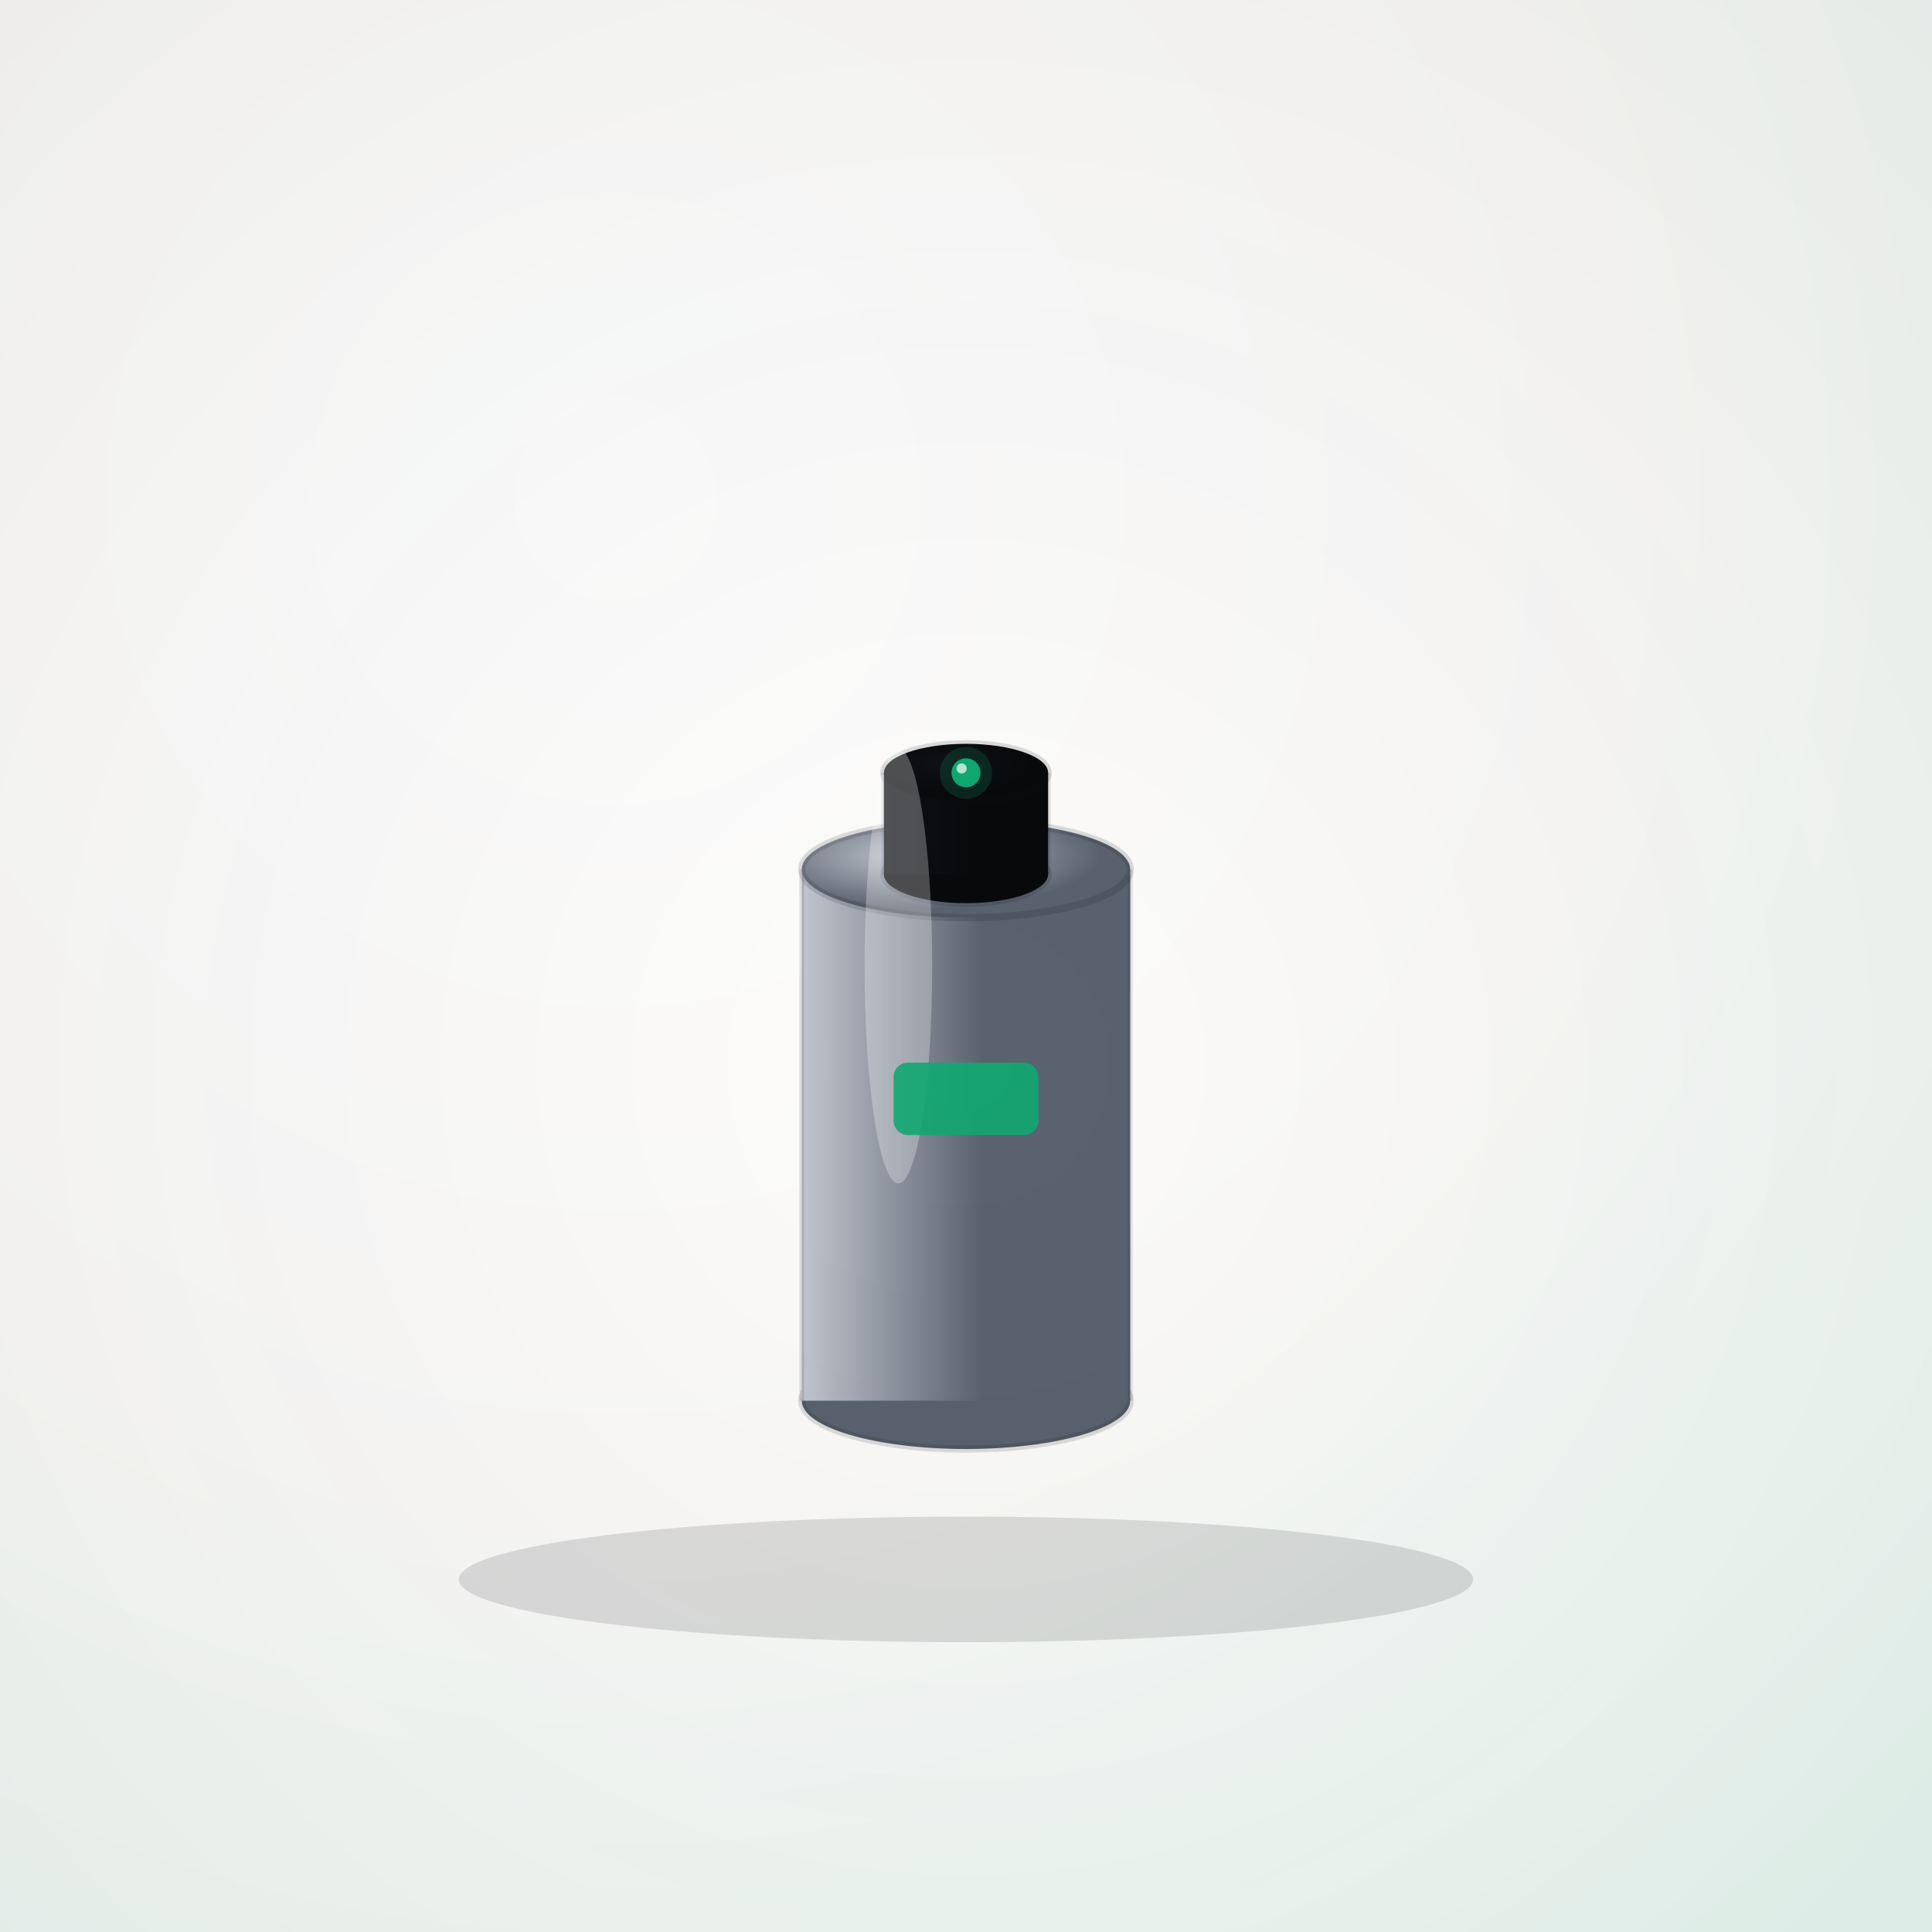
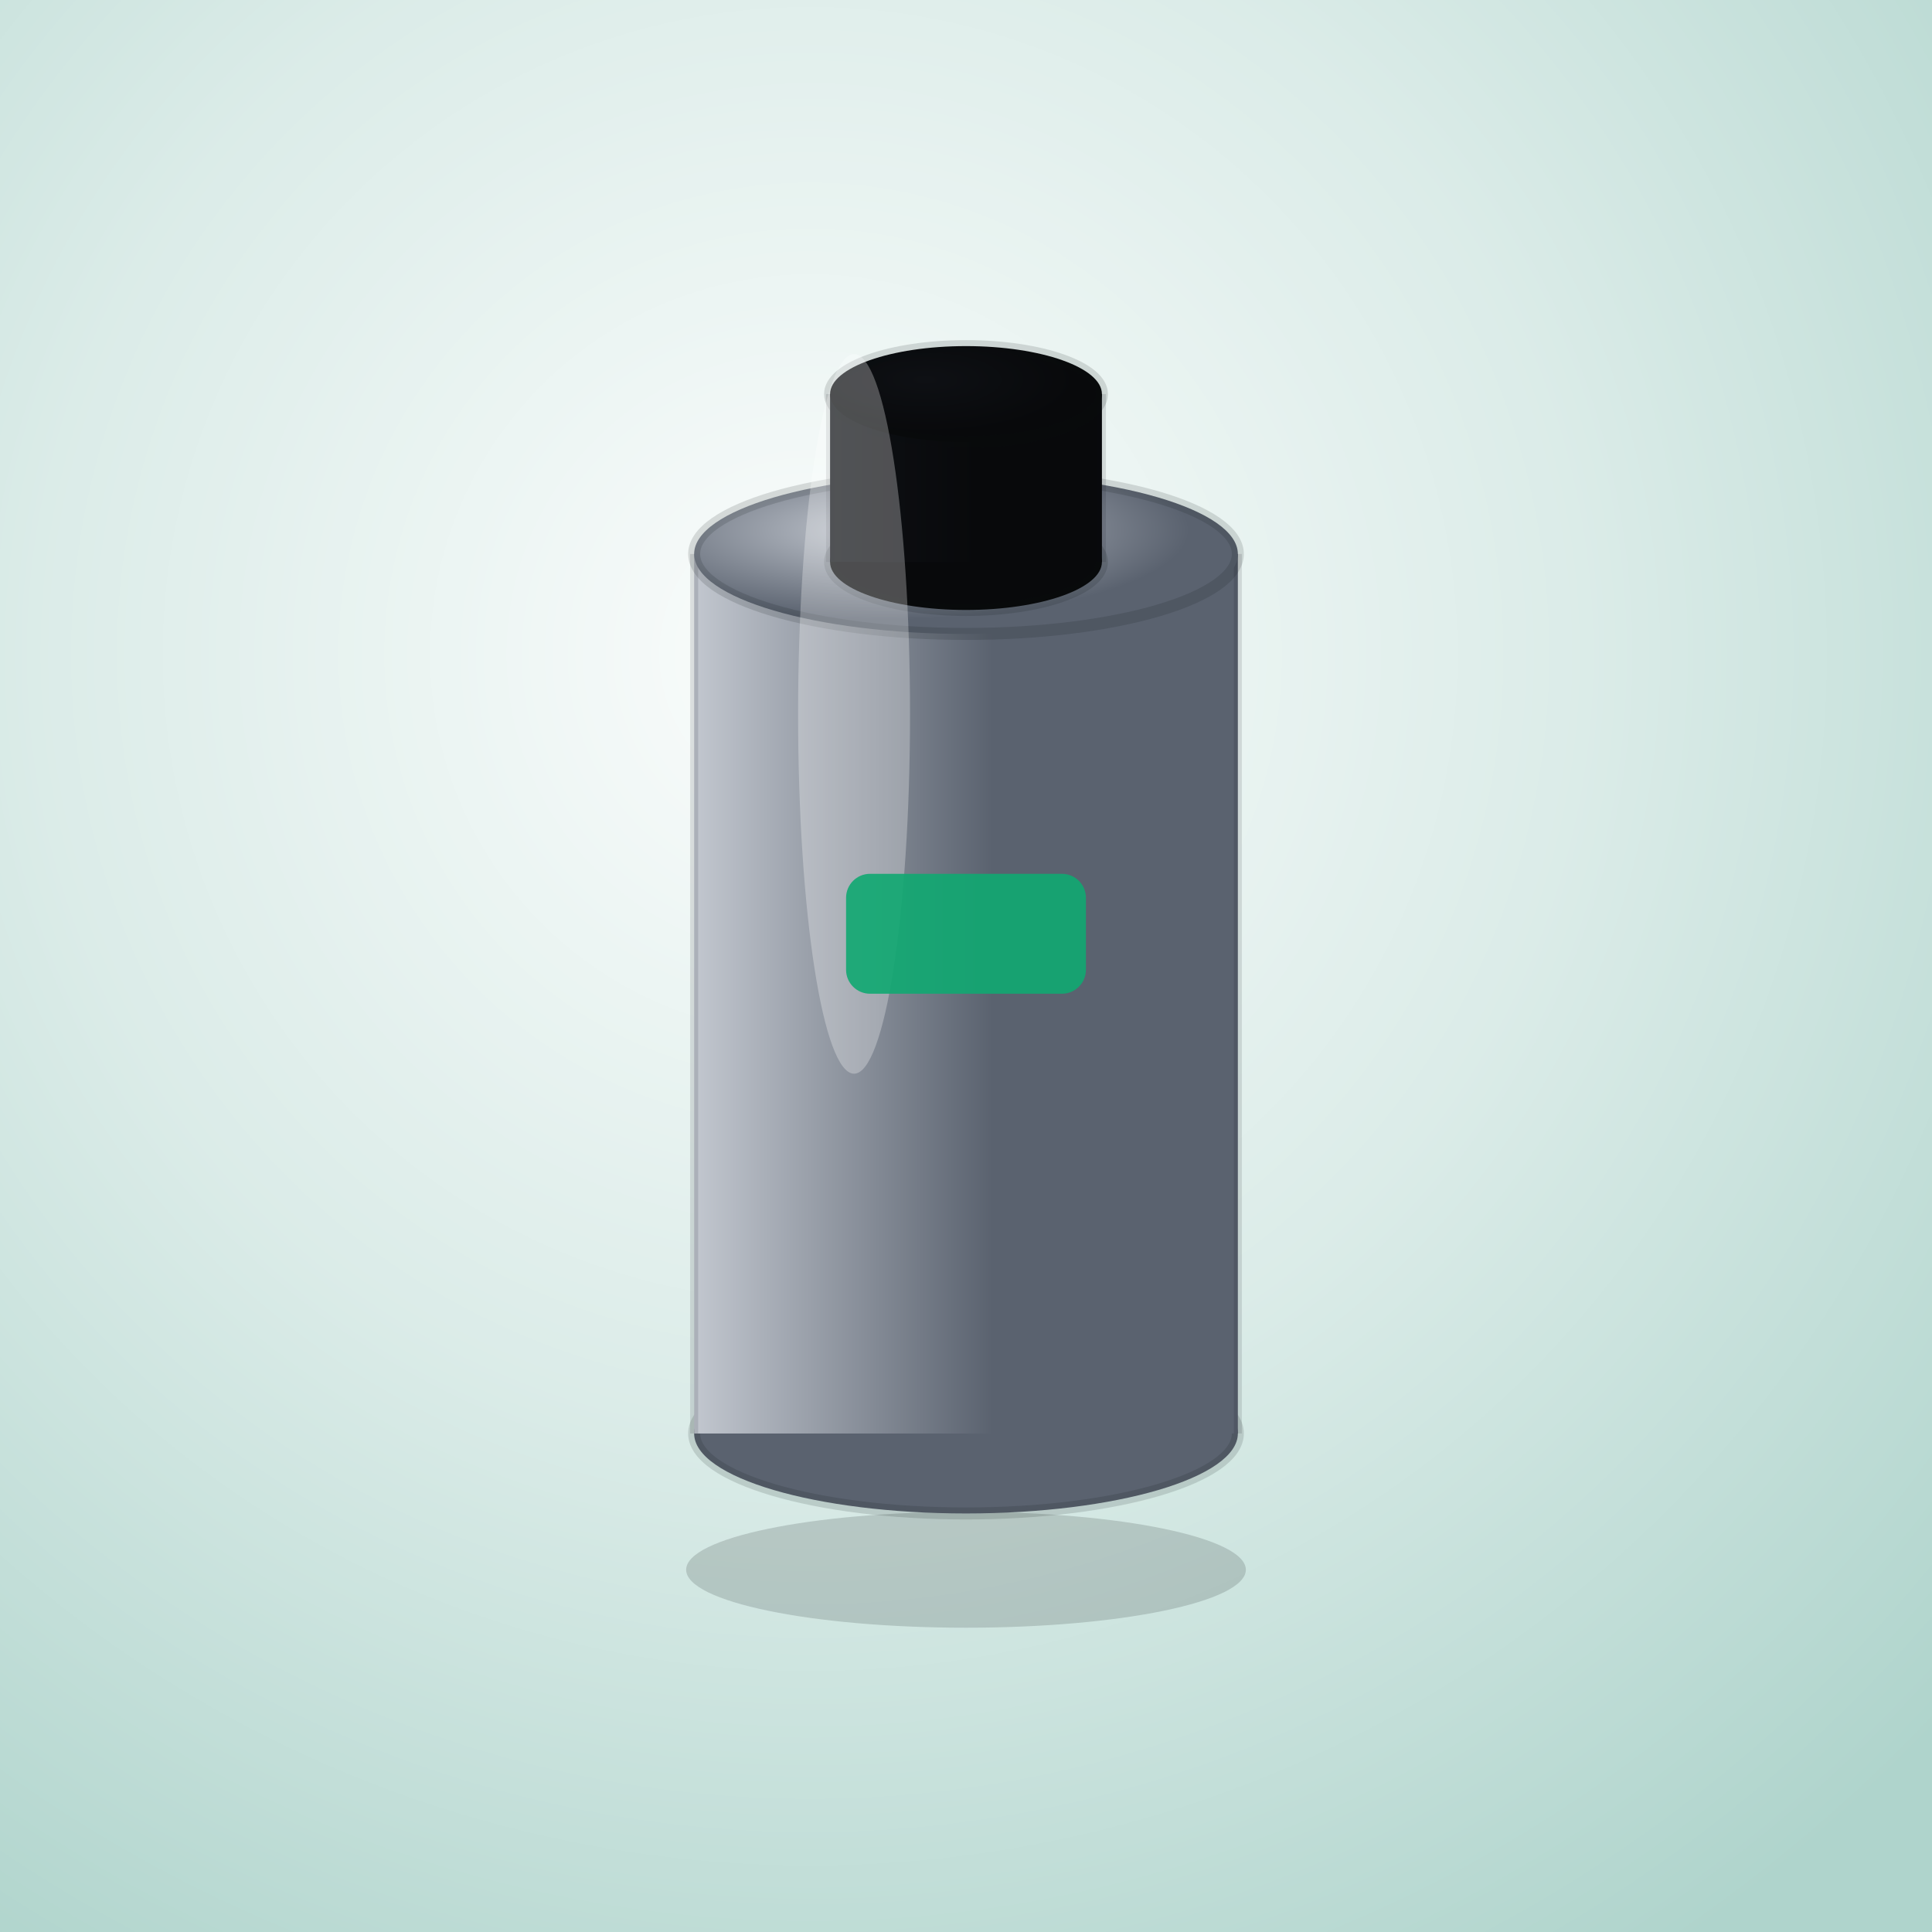
<svg xmlns="http://www.w3.org/2000/svg" viewBox="0 0 800 800" width="800" height="800">
  <defs>
-     <radialGradient id="wash161" cx="0.32" cy="0.26" r="0.95">
-       <stop offset="0" stop-color="#FFFFFF" stop-opacity="1" />
-       <stop offset="0.55" stop-color="#FBFAF8" stop-opacity="1" />
-       <stop offset="1" stop-color="#E8F8F1" stop-opacity="1" />
+     <radialGradient id="glow190" cx="0.42" cy="0.34" r="0.8">
+       <stop offset="0" stop-color="#FFFFFF" stop-opacity="0.95" />
+       <stop offset="0.5" stop-color="#FFFFFF" stop-opacity="0.55" />
+       <stop offset="1" stop-color="#FFFFFF" stop-opacity="0" />
    </radialGradient>
-     <radialGradient id="vig162" cx="0.5" cy="0.55" r="0.75">
-       <stop offset="0" stop-color="#0E1014" stop-opacity="0" />
-       <stop offset="1" stop-color="#0E1014" stop-opacity="0.06" />
-     </radialGradient>
-     <linearGradient id="cyl163" x1="0" y1="0" x2="1" y2="0">
+     <linearGradient id="cyl191" x1="0" y1="0" x2="1" y2="0">
      <stop offset="0" stop-color="#c2c7cf" stop-opacity="1" />
      <stop offset="0.55" stop-color="#5A626F" stop-opacity="1" />
      <stop offset="1" stop-color="#5A626F" stop-opacity="1" />
    </linearGradient>
-     <radialGradient id="cap164" cx="0.35" cy="0.35" r="0.8">
+     <radialGradient id="cap192" cx="0.35" cy="0.35" r="0.8">
      <stop offset="0" stop-color="#c2c7cf" stop-opacity="1" />
      <stop offset="0.7" stop-color="#5A626F" stop-opacity="1" />
      <stop offset="1" stop-color="#5A626F" stop-opacity="1" />
    </radialGradient>
-     <linearGradient id="cyl165" x1="0" y1="0" x2="1" y2="0">
+     <linearGradient id="cyl193" x1="0" y1="0" x2="1" y2="0">
      <stop offset="0" stop-color="#0E1014" stop-opacity="1" />
      <stop offset="0.55" stop-color="#08090B" stop-opacity="1" />
      <stop offset="1" stop-color="#08090B" stop-opacity="1" />
    </linearGradient>
-     <radialGradient id="cap166" cx="0.35" cy="0.35" r="0.8">
+     <radialGradient id="cap194" cx="0.35" cy="0.35" r="0.8">
      <stop offset="0" stop-color="#0E1014" stop-opacity="1" />
      <stop offset="0.7" stop-color="#08090B" stop-opacity="1" />
      <stop offset="1" stop-color="#08090B" stop-opacity="1" />
    </radialGradient>
  </defs>
-   <rect width="800" height="800" fill="#FBFAF8" />
-   <rect width="800" height="800" fill="url(#wash161)" />
-   <ellipse cx="400" cy="654" rx="210" ry="26" fill="#0E1014" opacity="0.13" filter="url(#blur167)" />
-   <ellipse cx="400" cy="580" rx="68" ry="20" fill="#5A626F" stroke="#0E1014" stroke-width="3" stroke-opacity="0.14" />
-   <rect x="332" y="360" width="136" height="220" rx="0" fill="url(#cyl163)" />
-   <line x1="332" y1="360" x2="332" y2="580" stroke="#0E1014" stroke-width="2" stroke-opacity="0.12" />
-   <line x1="468" y1="360" x2="468" y2="580" stroke="#0E1014" stroke-width="2" stroke-opacity="0.12" />
-   <ellipse cx="400" cy="360" rx="68" ry="20" fill="url(#cap164)" stroke="#0E1014" stroke-width="3" stroke-opacity="0.14" />
-   <ellipse cx="400" cy="362" rx="34" ry="12" fill="#08090B" stroke="#0E1014" stroke-width="3" stroke-opacity="0.14" />
-   <rect x="366" y="320" width="68" height="42" rx="0" fill="url(#cyl165)" />
-   <line x1="366" y1="320" x2="366" y2="362" stroke="#0E1014" stroke-width="2" stroke-opacity="0.12" />
-   <line x1="434" y1="320" x2="434" y2="362" stroke="#0E1014" stroke-width="2" stroke-opacity="0.12" />
-   <ellipse cx="400" cy="320" rx="34" ry="12" fill="url(#cap166)" stroke="#0E1014" stroke-width="3" stroke-opacity="0.14" />
-   <ellipse cx="372" cy="400" rx="14" ry="90" fill="#FFFFFF" opacity="0.28" />
-   <rect x="370" y="440" width="60" height="30" rx="6" fill="#0FA871" opacity="0.9" />
-   <g>
-     <circle cx="400" cy="320" r="10.8" fill="#0FA871" opacity="0.18" />
-     <circle cx="400" cy="320" r="6" fill="#0FA871" />
-     <circle cx="398.2" cy="318.2" r="2.1" fill="#FFFFFF" opacity="0.7" />
+   <rect width="800" height="800" fill="#afd4cc" />
+   <rect width="800" height="800" fill="url(#glow190)" />
+   <ellipse cx="400" cy="650" rx="115.878" ry="24" fill="#0E1014" opacity="0.16" filter="url(#blur195)" />
+   <g transform="translate(-262.16,-366.55) scale(1.6554)">
+     <ellipse cx="400" cy="580" rx="68" ry="20" fill="#5A626F" stroke="#0E1014" stroke-width="3" stroke-opacity="0.14" />
+     <rect x="332" y="360" width="136" height="220" rx="0" fill="url(#cyl191)" />
+     <line x1="332" y1="360" x2="332" y2="580" stroke="#0E1014" stroke-width="2" stroke-opacity="0.12" />
+     <line x1="468" y1="360" x2="468" y2="580" stroke="#0E1014" stroke-width="2" stroke-opacity="0.12" />
+     <ellipse cx="400" cy="360" rx="68" ry="20" fill="url(#cap192)" stroke="#0E1014" stroke-width="3" stroke-opacity="0.14" />
+     <ellipse cx="400" cy="362" rx="34" ry="12" fill="#08090B" stroke="#0E1014" stroke-width="3" stroke-opacity="0.14" />
+     <rect x="366" y="320" width="68" height="42" rx="0" fill="url(#cyl193)" />
+     <line x1="366" y1="320" x2="366" y2="362" stroke="#0E1014" stroke-width="2" stroke-opacity="0.12" />
+     <line x1="434" y1="320" x2="434" y2="362" stroke="#0E1014" stroke-width="2" stroke-opacity="0.12" />
+     <ellipse cx="400" cy="320" rx="34" ry="12" fill="url(#cap194)" stroke="#0E1014" stroke-width="3" stroke-opacity="0.14" />
+     <ellipse cx="372" cy="400" rx="14" ry="90" fill="#FFFFFF" opacity="0.28" />
+     <rect x="370" y="440" width="60" height="30" rx="6" fill="#0FA871" opacity="0.9" />
  </g>
-   <rect width="800" height="800" fill="url(#vig162)" />
</svg>
